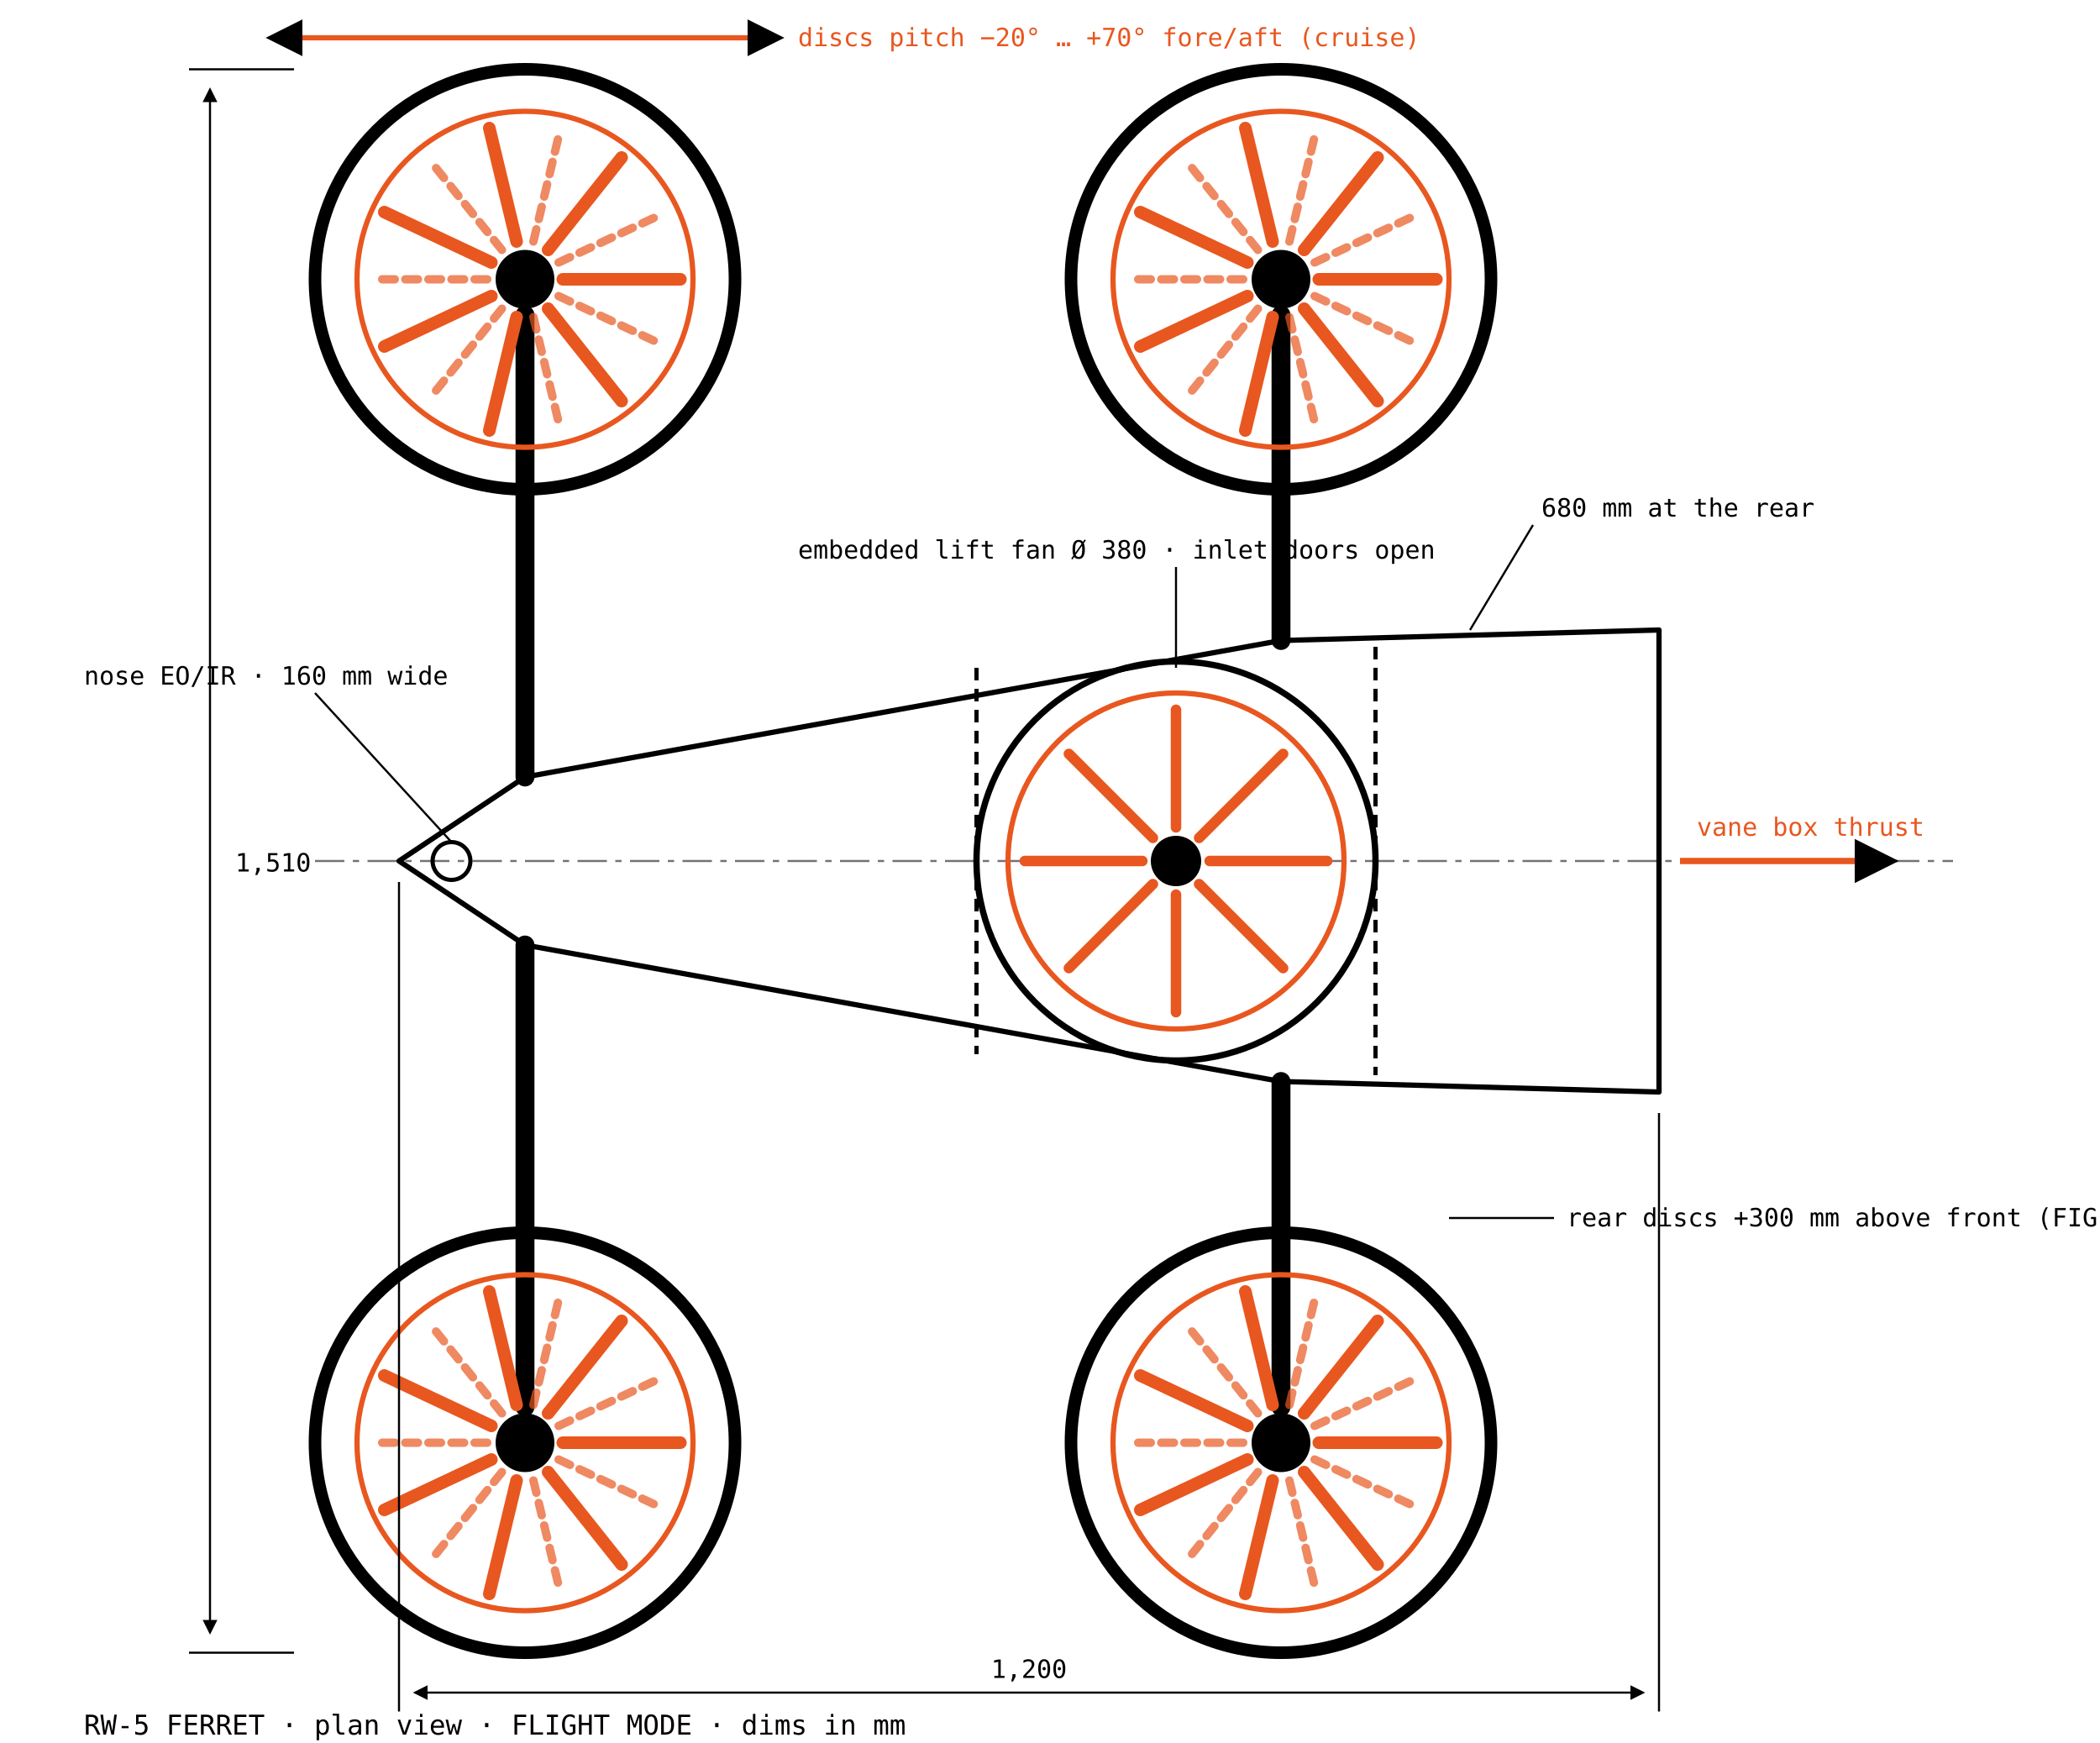
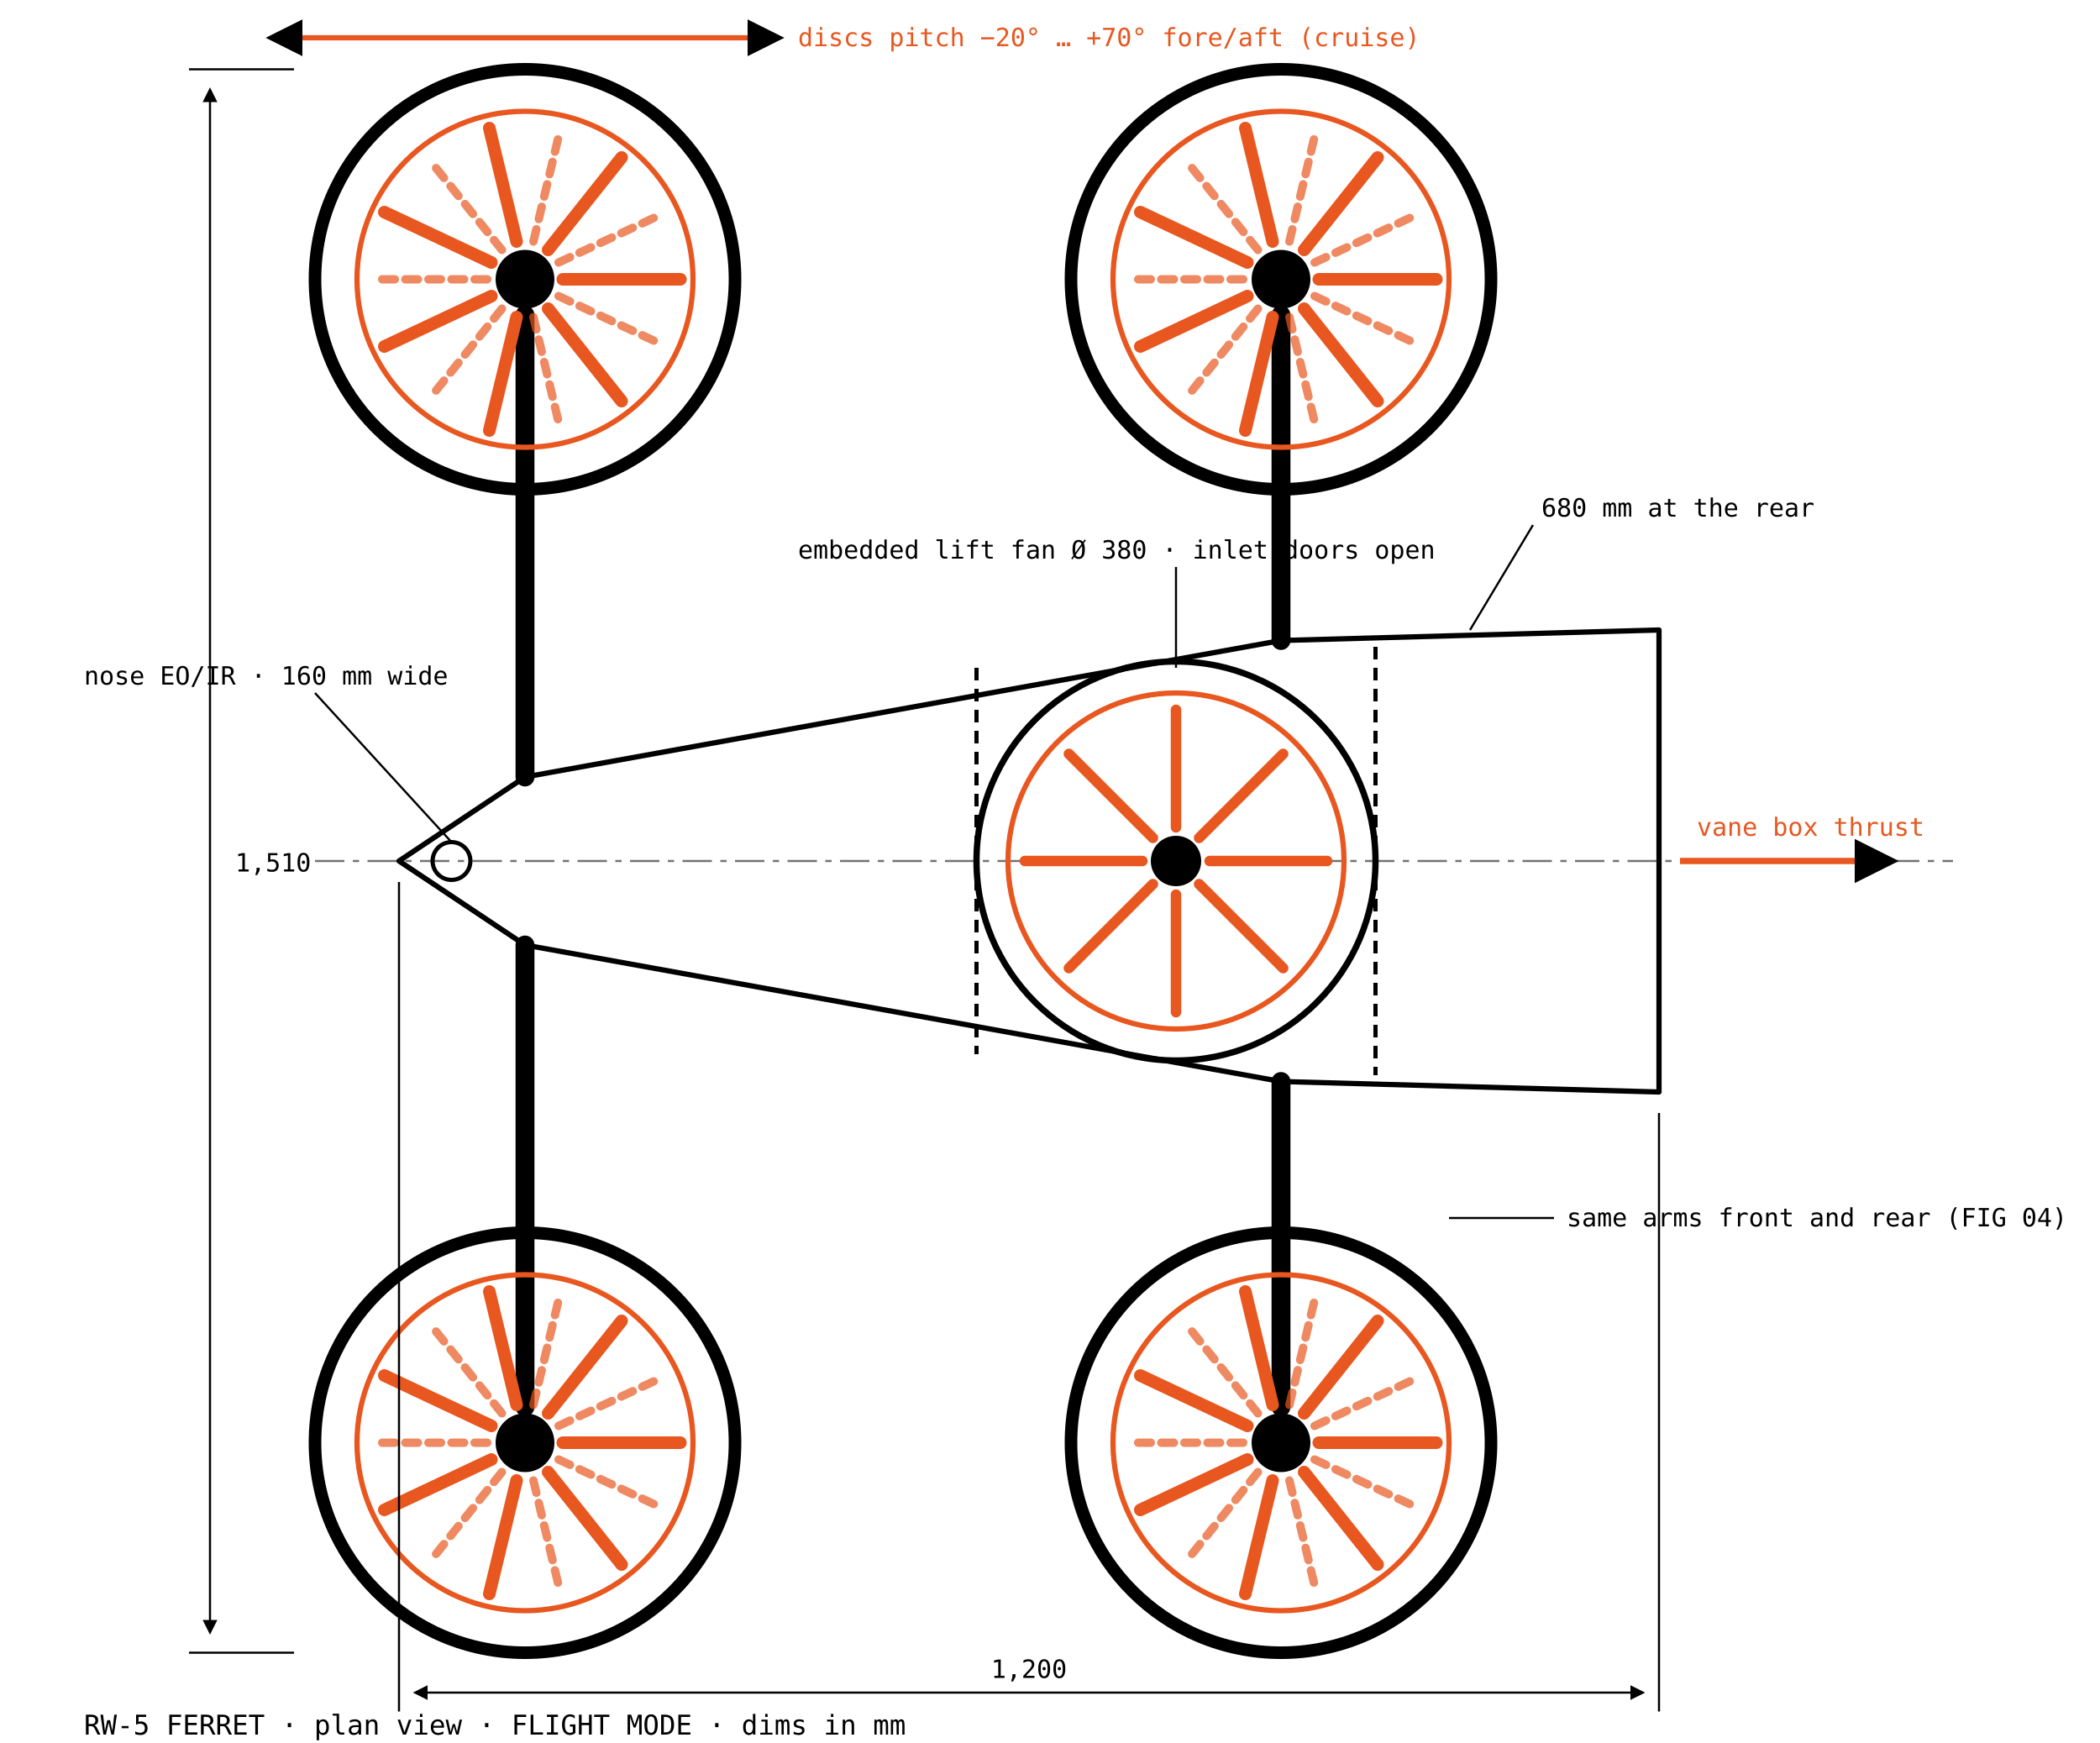
<svg xmlns="http://www.w3.org/2000/svg" viewBox="0 0 1000 830" role="img" aria-label="RW-5 plan view in flight mode: a delta lifting body with a narrow nose widening to 680 mm at the rear, four 400 mm coaxial fan discs flipped horizontal outboard on swing-arms and free to pitch fore and aft, and the 380 mm lift fan embedded in the rear of the hull with its vane box thrusting aft; flight footprint 1,510 by 1,200 mm." font-family="ui-monospace, SFMono-Regular, Menlo, monospace" font-size="12">
  <defs>
    <marker id="a2" viewBox="0 0 10 10" refX="8" refY="5" markerWidth="7" markerHeight="7" orient="auto-start-reverse">
      <path d="M0,0 L10,5 L0,10 Z" fill="currentColor" />
    </marker>
    <g id="disc">
      <circle r="100" fill="none" stroke="currentColor" stroke-width="6" />
      <circle r="80" fill="none" stroke="#E8571F" stroke-width="2.5" />
      <circle r="14" fill="currentColor" />
      <g stroke="#E8571F" stroke-width="6" stroke-linecap="round">
        <line x1="18" y1="0" x2="74" y2="0" />
        <line x1="11" y1="14" x2="46" y2="58" />
        <line x1="-4" y1="18" x2="-17" y2="72" />
        <line x1="-16" y1="8" x2="-67" y2="32" />
        <line x1="-16" y1="-8" x2="-67" y2="-32" />
        <line x1="-4" y1="-18" x2="-17" y2="-72" />
        <line x1="11" y1="-14" x2="46" y2="-58" />
      </g>
      <g stroke="#E8571F" stroke-width="4" stroke-linecap="round" stroke-dasharray="6 5" opacity="0.7">
        <line x1="16" y1="8" x2="63" y2="30" />
        <line x1="4" y1="18" x2="16" y2="68" />
        <line x1="-11" y1="14" x2="-44" y2="55" />
        <line x1="-18" y1="0" x2="-70" y2="0" />
        <line x1="-11" y1="-14" x2="-44" y2="-55" />
        <line x1="4" y1="-18" x2="16" y2="-68" />
        <line x1="16" y1="-8" x2="63" y2="-30" />
      </g>
    </g>
  </defs>
  <line x1="150" y1="410" x2="930" y2="410" stroke="currentColor" stroke-width="1" stroke-dasharray="14 4 3 4" opacity="0.55" />
  <g stroke="currentColor" stroke-width="9" stroke-linecap="round">
    <line x1="250" y1="370" x2="250" y2="150" />
    <line x1="250" y1="450" x2="250" y2="670" />
    <line x1="610" y1="305" x2="610" y2="150" />
    <line x1="610" y1="515" x2="610" y2="670" />
  </g>
  <path d="M190,410 L250,370 L610,305 L790,300 L790,520 L610,515 L250,450 Z" fill="none" stroke="currentColor" stroke-width="2.5" stroke-linejoin="round" />
  <circle cx="560" cy="410" r="95" fill="none" stroke="currentColor" stroke-width="3" />
  <circle cx="560" cy="410" r="80" fill="none" stroke="#E8571F" stroke-width="2.5" />
  <circle cx="560" cy="410" r="12" fill="currentColor" />
  <g stroke="#E8571F" stroke-width="5" stroke-linecap="round">
    <line x1="576" y1="410" x2="632" y2="410" />
    <line x1="544" y1="410" x2="488" y2="410" />
    <line x1="560" y1="426" x2="560" y2="482" />
    <line x1="560" y1="394" x2="560" y2="338" />
    <line x1="571" y1="399" x2="611" y2="359" />
    <line x1="549" y1="421" x2="509" y2="461" />
    <line x1="549" y1="399" x2="509" y2="359" />
    <line x1="571" y1="421" x2="611" y2="461" />
  </g>
  <line x1="465" y1="318" x2="465" y2="502" stroke="currentColor" stroke-width="2" stroke-dasharray="6 4" />
  <line x1="655" y1="308" x2="655" y2="512" stroke="currentColor" stroke-width="2" stroke-dasharray="6 4" />
  <circle cx="215" cy="410" r="9" fill="none" stroke="currentColor" stroke-width="2" />
  <use href="#disc" x="250" y="133" />
  <use href="#disc" x="250" y="687" />
  <use href="#disc" x="610" y="133" />
  <use href="#disc" x="610" y="687" />
  <line x1="130" y1="18" x2="370" y2="18" stroke="#E8571F" stroke-width="2.5" marker-start="url(#a2)" marker-end="url(#a2)" color="#E8571F" />
  <text x="380" y="22" fill="#E8571F">discs pitch −20° … +70° fore/aft (cruise)</text>
  <line x1="800" y1="410" x2="900" y2="410" stroke="#E8571F" stroke-width="3" marker-end="url(#a2)" color="#E8571F" />
  <text x="808" y="398" fill="#E8571F">vane box thrust</text>
  <g stroke="currentColor" stroke-width="1">
    <line x1="560" y1="318" x2="560" y2="270" />
    <line x1="215" y1="401" x2="150" y2="330" />
    <line x1="700" y1="300" x2="730" y2="250" />
    <line x1="690" y1="580" x2="740" y2="580" />
  </g>
  <text x="380" y="266">embedded lift fan Ø 380 · inlet doors open</text>
  <text x="40" y="326">nose EO/IR · 160 mm wide</text>
  <text x="734" y="246">680 mm at the rear</text>
-   <text x="746" y="584">rear discs +300 mm above front (FIG 04)</text>
+   <text x="746" y="584">same arms front and rear (FIG 04)</text>
  <g stroke="currentColor" stroke-width="1">
    <line x1="140" y1="33" x2="90" y2="33" />
    <line x1="140" y1="787" x2="90" y2="787" />
    <line x1="100" y1="43" x2="100" y2="777" marker-start="url(#a2)" marker-end="url(#a2)" />
    <line x1="190" y1="420" x2="190" y2="815" />
    <line x1="790" y1="530" x2="790" y2="815" />
    <line x1="198" y1="806" x2="782" y2="806" marker-start="url(#a2)" marker-end="url(#a2)" />
  </g>
  <text x="112" y="415">1,510</text>
  <text x="490" y="799" text-anchor="middle">1,200</text>
  <text x="40" y="826" font-size="13">RW-5 FERRET · plan view · FLIGHT MODE · dims in mm</text>
</svg>
